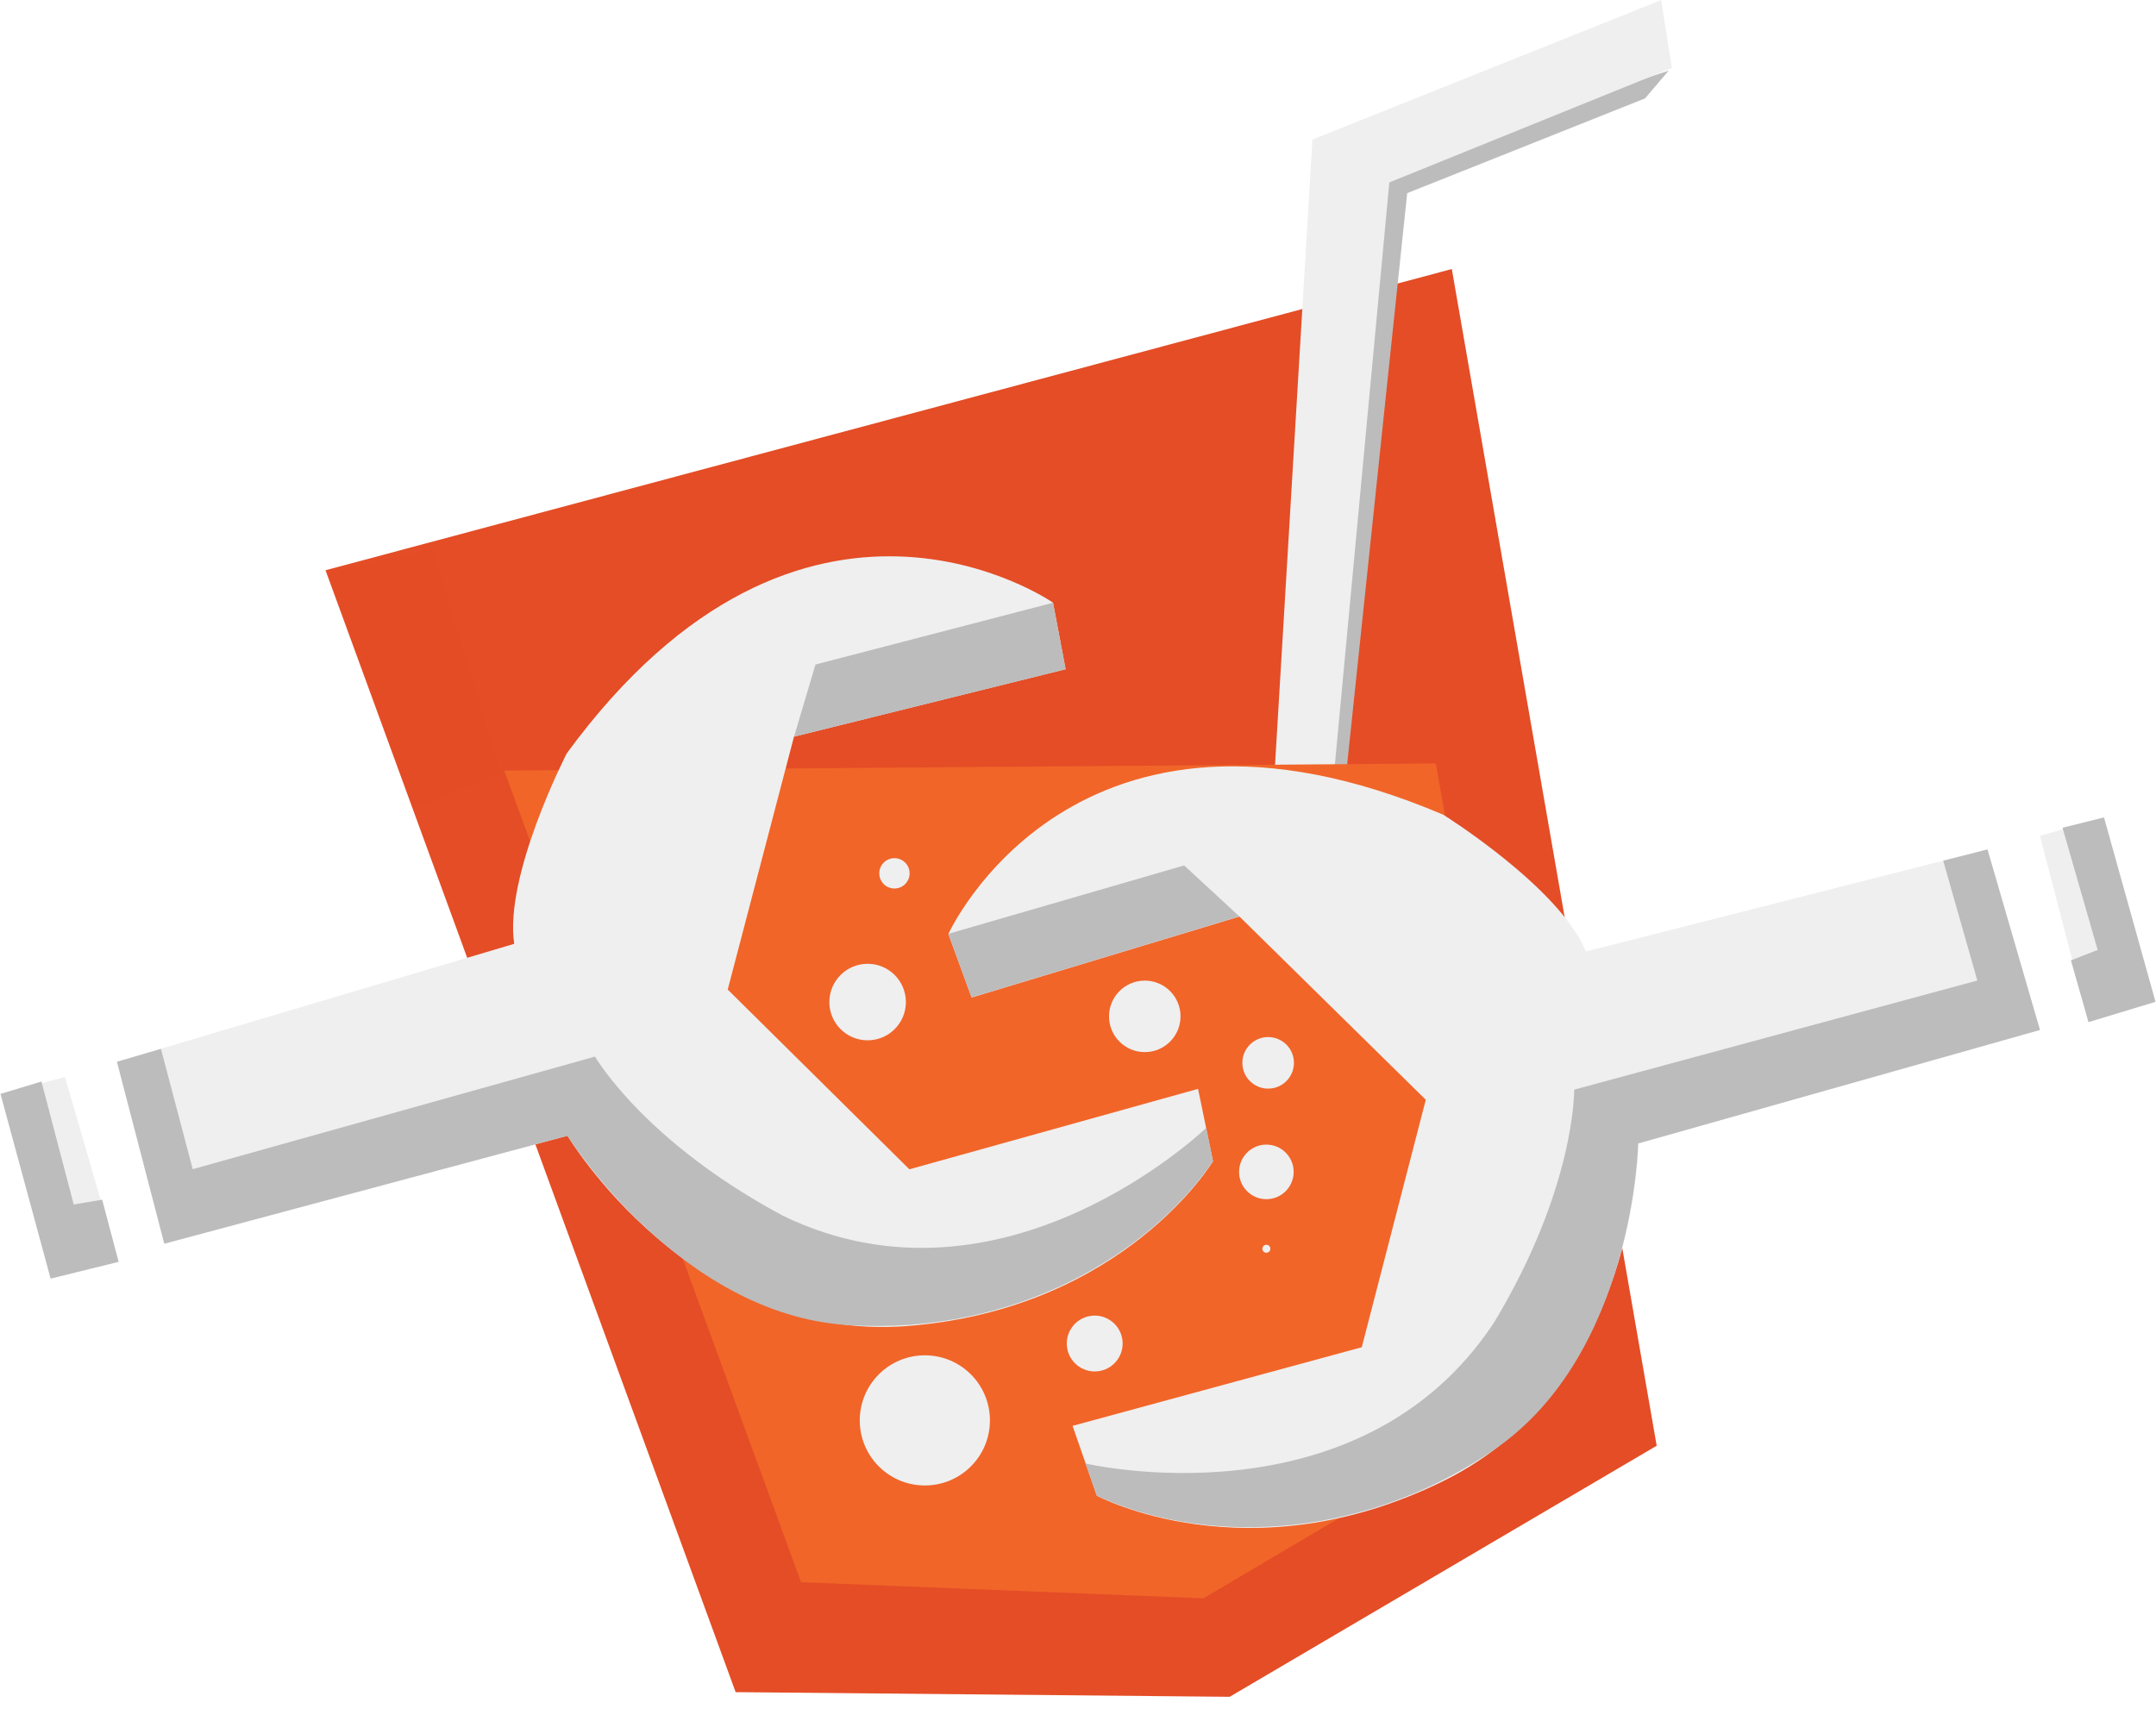
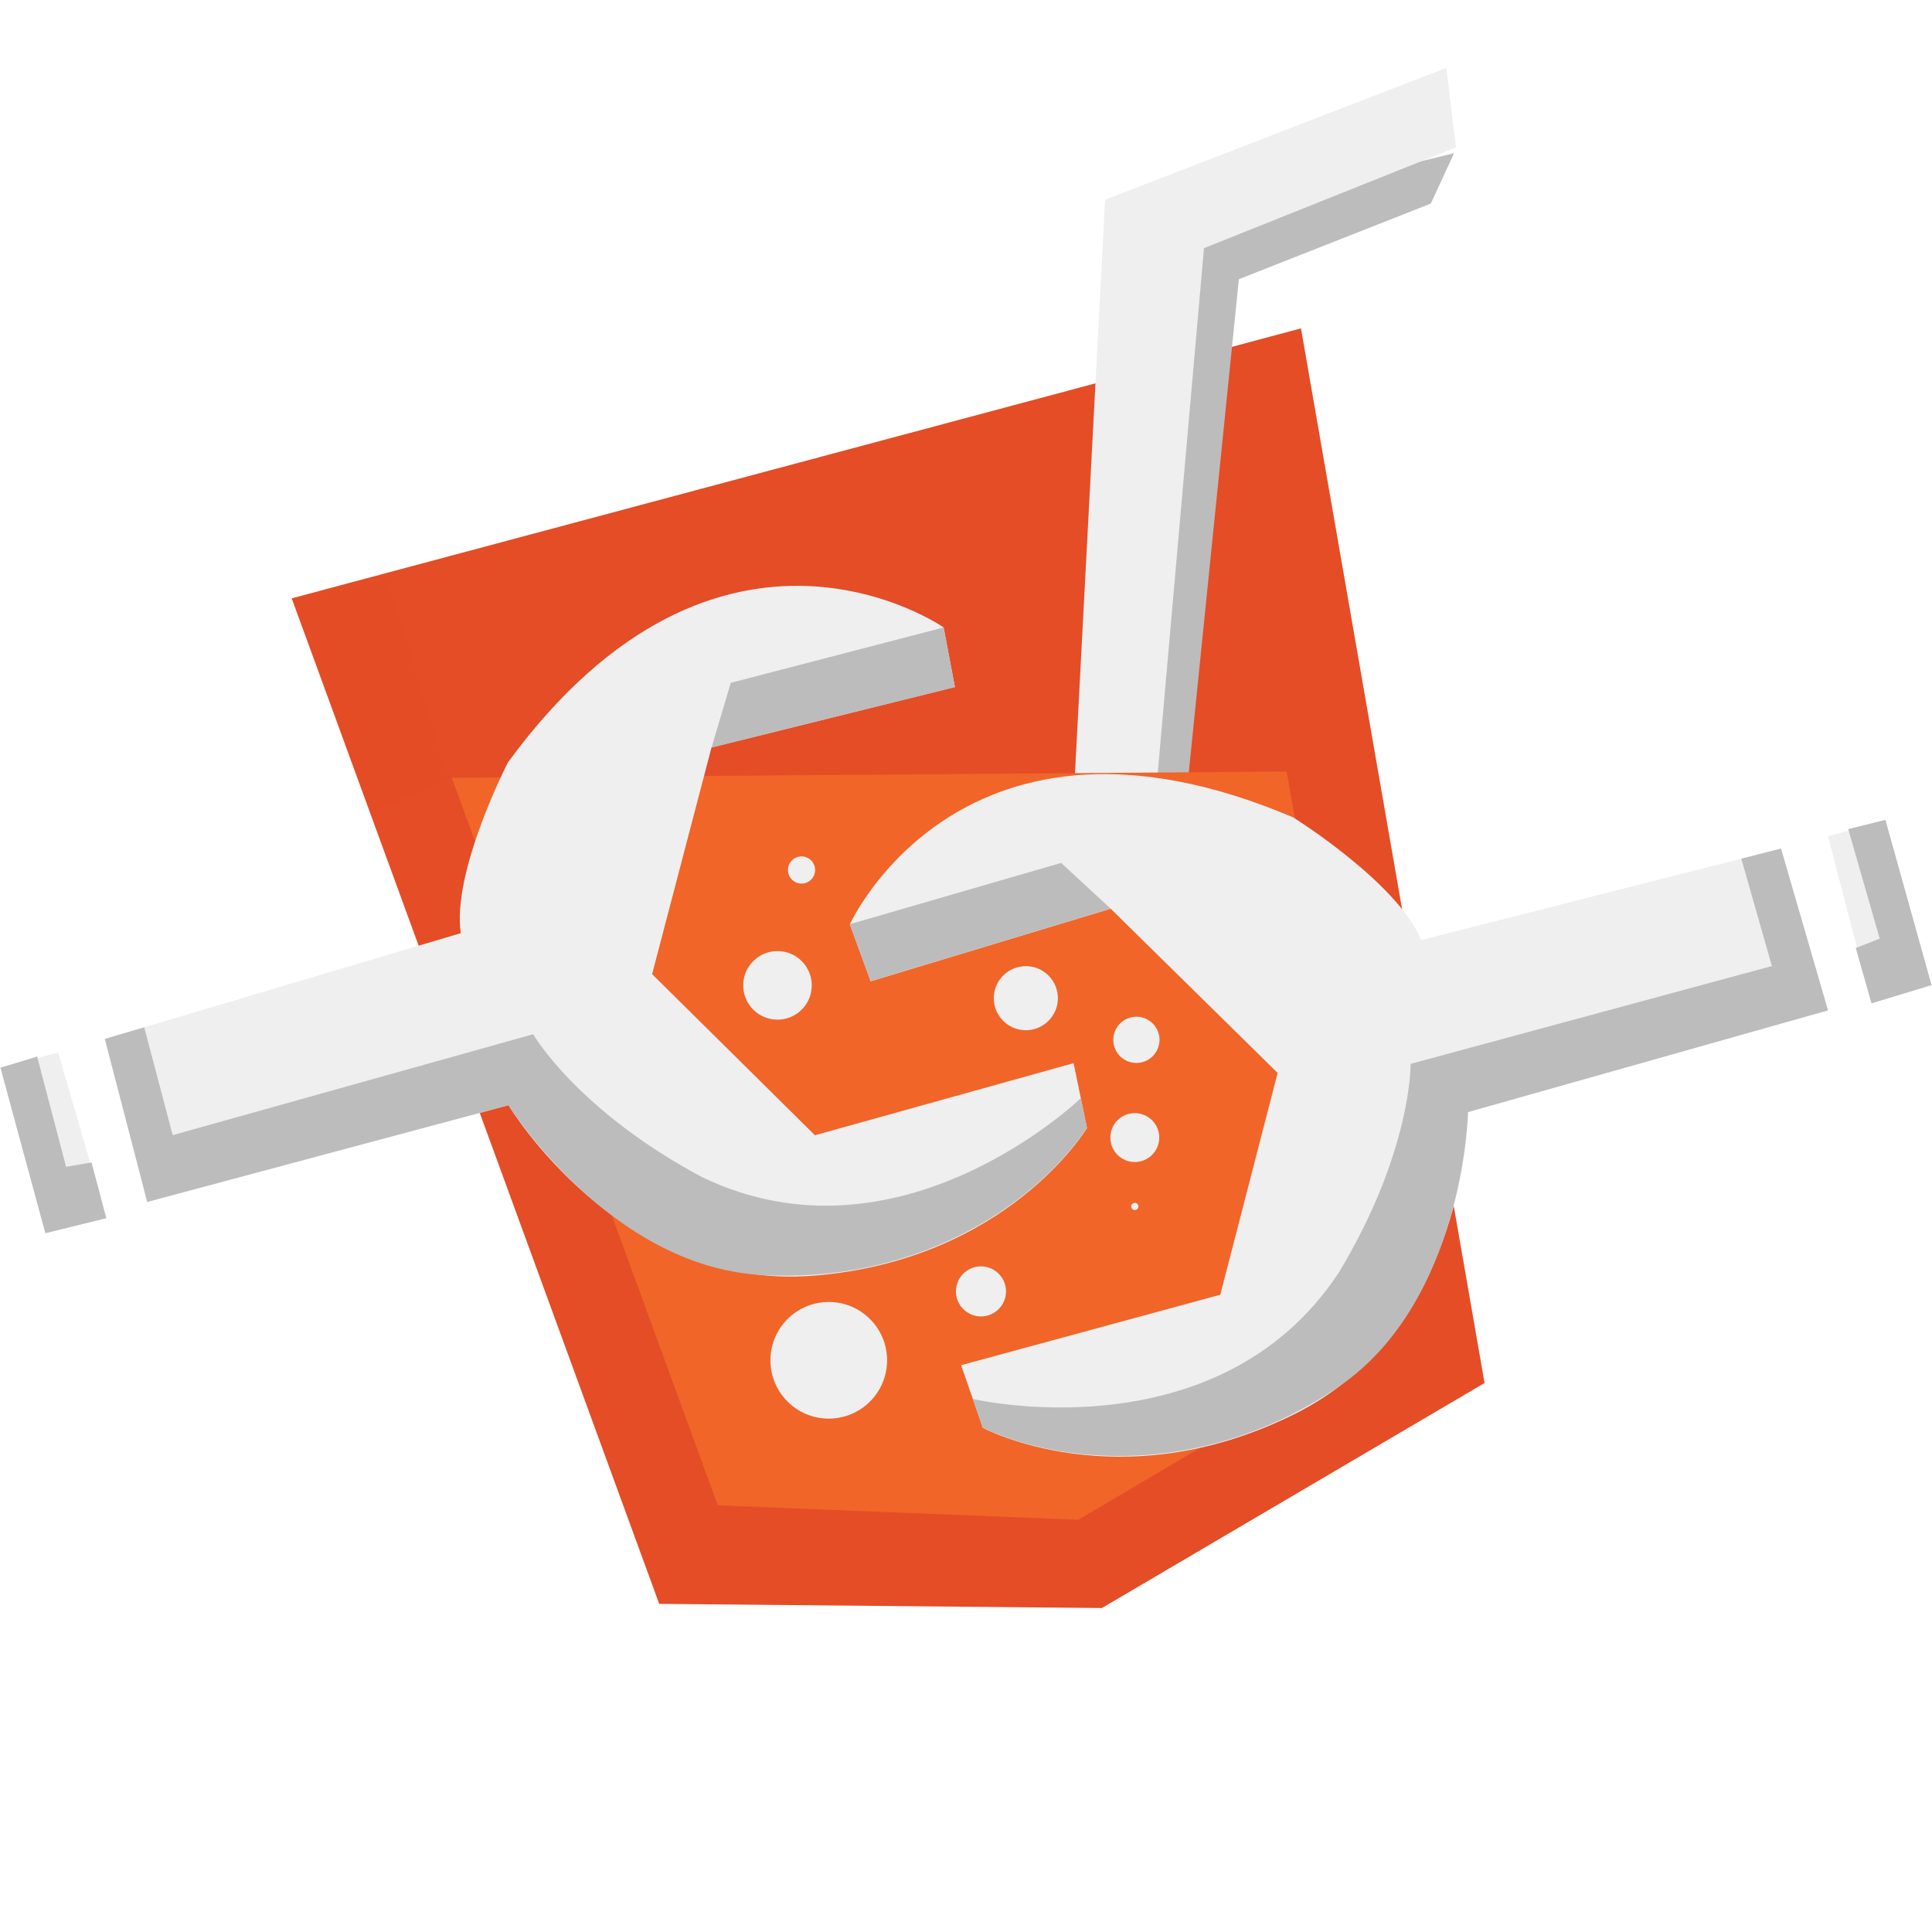
- <svg xmlns="http://www.w3.org/2000/svg" width="249.126" height="198.191">
+ <svg xmlns="http://www.w3.org/2000/svg" width="249.126" height="249.126">
  <g>
-     <path id="svg_2" d="m139.144,184.796l39.867,-23.457l-20.236,-116.216l-53.189,14.229l33.558,125.444z" fill="#F16529" />
-     <path id="svg_1" d="m85.003,195.563l-47.391,-129.659l130.145,-34.813l23.674,135.994l-49.344,29.016l-57.084,-0.538l0,0l0,0z" fill="#E44D26" />
-     <path id="svg_10" d="m192.816,8.164l-2.733,3.208l-27.48,10.95l-13.636,129.752l-4.546,-1.653l13.637,-130.785l34.758,-11.472l0,0l0,0l0,0l0,0z" stroke-linecap="null" stroke-linejoin="null" fill="#BCBCBC" />
-     <path id="svg_9" d="m141.99,149.9l1.605,0.935l8.058,-134.711l40.289,-16.116l1.24,7.851l-32.645,13.223l-12.19,130.372l2.479,-0.62l-7.231,-1.446" stroke-linecap="null" stroke-linejoin="null" fill="#EFEFEF" />
-     <path id="svg_8" d="m178.767,161.264l-39.717,23.455l-46.488,-1.86l-34.297,-93.801l107.644,-0.826l12.858,73.033z" stroke-linecap="null" stroke-linejoin="null" fill="#F16529" />
-     <path id="svg_3" d="m229.654,98.17l6.064,20.864l-46.424,13.117s0,27.922 -22.529,39.022c-22.527,11.101 -40.027,1.688 -40.027,1.688l-2.802,-8.074l33.417,-9.086l7.396,-28.6l-21.529,-21.176l-30.948,9.36l-2.687,-7.345s14.46,-31.959 57.186,-13.782c0,0 13.463,8.401 16.482,15.81l46.401,-11.798zm6.064,-1.567l7.397,-2.131l5.951,21.306l-7.742,2.348l-5.606,-21.523z" fill="#EFEFEF" />
-     <path id="svg_4" d="m238.324,95.662l4.791,-1.19l5.951,21.306l-7.742,2.348l-2.028,-7.134l3.09,-1.209l-4.062,-14.121zm-13.789,3.813l5.119,-1.305l6.064,20.864l-46.424,13.117s-0.5,24.363 -16.656,35.395c-16.129,11.023 -34.307,10.691 -45.906,5.316l-1.293,-3.723s31.568,7.422 47.199,-16.297c9.426,-15.637 9.26,-26.911 9.26,-26.911l46.584,-12.611l-3.947,-13.845zm-114.956,8.452l27.249,-7.908l6.38,5.893l-30.942,9.36l-2.687,-7.345z" fill="#BCBCBC" />
-     <path id="svg_5" d="m13.516,122.714l5.47,21.024l46.586,-12.477s14.294,23.98 39.336,21.983c25.049,-1.996 35.254,-19.034 35.254,-19.034l-1.727,-8.368l-33.354,9.296l-20.993,-20.774l7.658,-29.228l31.384,-7.793l-1.453,-7.69s-28.772,-20.059 -56.188,17.416c0,0 -7.256,14.102 -6.072,22.01l-45.901,13.635l0,0l0,0l0,0l0,0zm-6.008,1.76l-7.448,1.951l5.791,21.344l7.857,-1.939l-6.2,-21.356z" fill="#EFEFEF" />
-     <path id="svg_6" d="m4.789,124.991l-4.729,1.434l5.791,21.344l7.857,-1.939l-1.901,-7.173l-3.288,0.545l-3.73,-14.211zm13.807,-3.775l-5.08,1.498l5.47,21.024l46.586,-12.477s12.905,20.666 32.426,21.882c19.502,1.203 34.941,-8.369 42.164,-18.933l-0.787,-3.858s-23.334,22.535 -48.907,10.154c-16.098,-8.611 -21.716,-18.395 -21.716,-18.395l-46.483,13.014l-3.673,-13.909l0,0l0,0l0,0l0,0zm103.081,-51.556l-27.448,7.14l-2.476,8.337l31.383,-7.793l-1.459,-7.684z" fill="#BCBCBC" />
-     <circle id="svg_12" r="0.462" cy="144.321" cx="146.329" stroke-linecap="null" stroke-linejoin="null" fill="#EFEFEF" />
-     <circle id="svg_13" r="3.154" cy="135.437" cx="146.329" stroke-linecap="null" stroke-linejoin="null" fill="#EFEFEF" />
-     <circle id="svg_14" r="7.521" cy="164.156" cx="106.866" stroke-linecap="null" stroke-linejoin="null" fill="#EFEFEF" />
-     <circle id="svg_15" r="3.227" cy="155.272" cx="126.494" stroke-linecap="null" stroke-linejoin="null" fill="#EFEFEF" />
-     <circle id="svg_16" r="4.422" cy="115.809" cx="100.254" stroke-linecap="null" stroke-linejoin="null" fill="#EFEFEF" />
-     <circle id="svg_17" r="4.132" cy="117.462" cx="132.279" stroke-linecap="null" stroke-linejoin="null" fill="#EFEFEF" />
-     <circle id="svg_18" r="2.98" cy="122.834" cx="146.535" stroke-linecap="null" stroke-linejoin="null" fill="#EFEFEF" />
-     <circle id="svg_19" r="1.753" cy="100.933" cx="103.353" stroke-linecap="null" stroke-linejoin="null" fill="#EFEFEF" />
-     <circle id="svg_20" r="1.461" cy="122.007" cx="113.271" stroke-linecap="null" stroke-linejoin="null" fill="#F16529" />
-     <circle id="svg_21" r="1.949" cy="123.04" cx="113.477" stroke-linecap="null" stroke-linejoin="null" fill="#F16529" />
-     <circle id="svg_22" r="5.7" cy="122.007" cx="112.444" stroke-linecap="null" stroke-linejoin="null" fill="#F16529" />
-     <path fill-opacity="0.5" id="svg_24" d="m47.775,93.495l-9.965,-27.371l12.19,-2.686l7.851,25.826l-10.076,4.23z" stroke-linecap="null" stroke-linejoin="null" fill="#e44d26" />
+     <path id="svg_2" d="m139.144,196.046l39.867,-23.457l-20.236,-116.216l-53.189,14.229l33.558,125.444z" fill="#F16529" />
+     <path id="svg_1" d="m85.003,206.813l-47.391,-129.659l130.145,-34.813l23.674,135.994l-49.344,29.016l-57.084,-0.538l0,0l0,0z" fill="#E44D26" />
+     <path id="svg_11" d="m136.124,158.874l10.626,5.126l13,-128l24.75,-9.75l3,-6.5l-35.75,8.75l-15.626,130.374z" stroke-linecap="null" stroke-linejoin="null" fill="#BCBCBC" />
+     <path id="svg_7" d="m143.874,161.124l-8.374,-2.124l7,-133.25l44,-17l1.25,10.25l-32.5,13l-11.376,129.124z" stroke-linecap="null" stroke-linejoin="null" fill="#EFEFEF" />
+     <path id="svg_8" d="m178.767,172.514l-39.717,23.455l-46.488,-1.86l-34.297,-93.801l107.644,-0.826l12.858,73.033z" stroke-linecap="null" stroke-linejoin="null" fill="#F16529" />
+     <path id="svg_3" d="m229.654,109.42l6.064,20.864l-46.424,13.117s0,27.922 -22.529,39.022c-22.527,11.101 -40.027,1.688 -40.027,1.688l-2.802,-8.074l33.417,-9.086l7.396,-28.6l-21.529,-21.176l-30.948,9.36l-2.687,-7.345s14.46,-31.959 57.186,-13.782c0,0 13.463,8.401 16.482,15.81l46.401,-11.798zm6.064,-1.567l7.397,-2.131l5.951,21.306l-7.742,2.348l-5.606,-21.523z" fill="#EFEFEF" />
+     <path id="svg_4" d="m238.324,106.912l4.791,-1.19l5.951,21.306l-7.742,2.348l-2.028,-7.134l3.09,-1.209l-4.062,-14.121zm-13.789,3.813l5.119,-1.305l6.064,20.864l-46.424,13.117s-0.5,24.363 -16.656,35.395c-16.129,11.023 -34.307,10.691 -45.906,5.316l-1.293,-3.723s31.568,7.422 47.199,-16.297c9.426,-15.637 9.26,-26.911 9.26,-26.911l46.584,-12.611l-3.947,-13.845zm-114.956,8.452l27.249,-7.908l6.38,5.893l-30.942,9.36l-2.687,-7.345z" fill="#BCBCBC" />
+     <path id="svg_5" d="m13.516,133.964l5.47,21.024l46.586,-12.477s14.294,23.98 39.336,21.983c25.049,-1.996 35.254,-19.034 35.254,-19.034l-1.727,-8.368l-33.354,9.296l-20.993,-20.774l7.658,-29.228l31.384,-7.793l-1.453,-7.69s-28.772,-20.059 -56.188,17.416c0,0 -7.256,14.102 -6.072,22.01l-45.901,13.635l0,0l0,0l0,0l0,0l0,0zm-6.008,1.76l-7.448,1.951l5.791,21.344l7.857,-1.939l-6.2,-21.356z" fill="#EFEFEF" />
+     <path id="svg_6" d="m4.789,136.241l-4.729,1.434l5.791,21.344l7.857,-1.939l-1.901,-7.173l-3.288,0.545l-3.73,-14.211zm13.807,-3.775l-5.08,1.498l5.47,21.024l46.586,-12.477s12.905,20.666 32.426,21.882c19.502,1.203 34.941,-8.369 42.164,-18.933l-0.787,-3.858s-23.334,22.535 -48.907,10.154c-16.098,-8.611 -21.716,-18.395 -21.716,-18.395l-46.483,13.014l-3.673,-13.909l0,0l0,0l0,0l0,0l0,0zm103.081,-51.556l-27.448,7.14l-2.476,8.337l31.383,-7.793l-1.459,-7.684z" fill="#BCBCBC" />
+     <circle id="svg_12" r="0.462" cy="155.571" cx="146.329" stroke-linecap="null" stroke-linejoin="null" fill="#EFEFEF" />
+     <circle id="svg_13" r="3.154" cy="146.687" cx="146.329" stroke-linecap="null" stroke-linejoin="null" fill="#EFEFEF" />
+     <circle id="svg_14" r="7.521" cy="175.406" cx="106.866" stroke-linecap="null" stroke-linejoin="null" fill="#EFEFEF" />
+     <circle id="svg_15" r="3.227" cy="166.522" cx="126.494" stroke-linecap="null" stroke-linejoin="null" fill="#EFEFEF" />
+     <circle id="svg_16" r="4.422" cy="127.059" cx="100.254" stroke-linecap="null" stroke-linejoin="null" fill="#EFEFEF" />
+     <circle id="svg_17" r="4.132" cy="128.712" cx="132.279" stroke-linecap="null" stroke-linejoin="null" fill="#EFEFEF" />
+     <circle id="svg_18" r="2.98" cy="134.084" cx="146.535" stroke-linecap="null" stroke-linejoin="null" fill="#EFEFEF" />
+     <circle id="svg_19" r="1.753" cy="112.183" cx="103.353" stroke-linecap="null" stroke-linejoin="null" fill="#EFEFEF" />
+     <circle id="svg_20" r="1.461" cy="133.257" cx="113.271" stroke-linecap="null" stroke-linejoin="null" fill="#F16529" />
+     <circle id="svg_21" r="1.949" cy="134.29" cx="113.477" stroke-linecap="null" stroke-linejoin="null" fill="#F16529" />
+     <circle id="svg_22" r="5.7" cy="133.257" cx="112.444" stroke-linecap="null" stroke-linejoin="null" fill="#F16529" />
+     <path fill-opacity="0.5" id="svg_24" d="m47.775,104.745l-9.965,-27.371l12.19,-2.686l7.851,25.826l-10.076,4.231z" stroke-linecap="null" stroke-linejoin="null" fill="#e44d26" />
  </g>
</svg>
